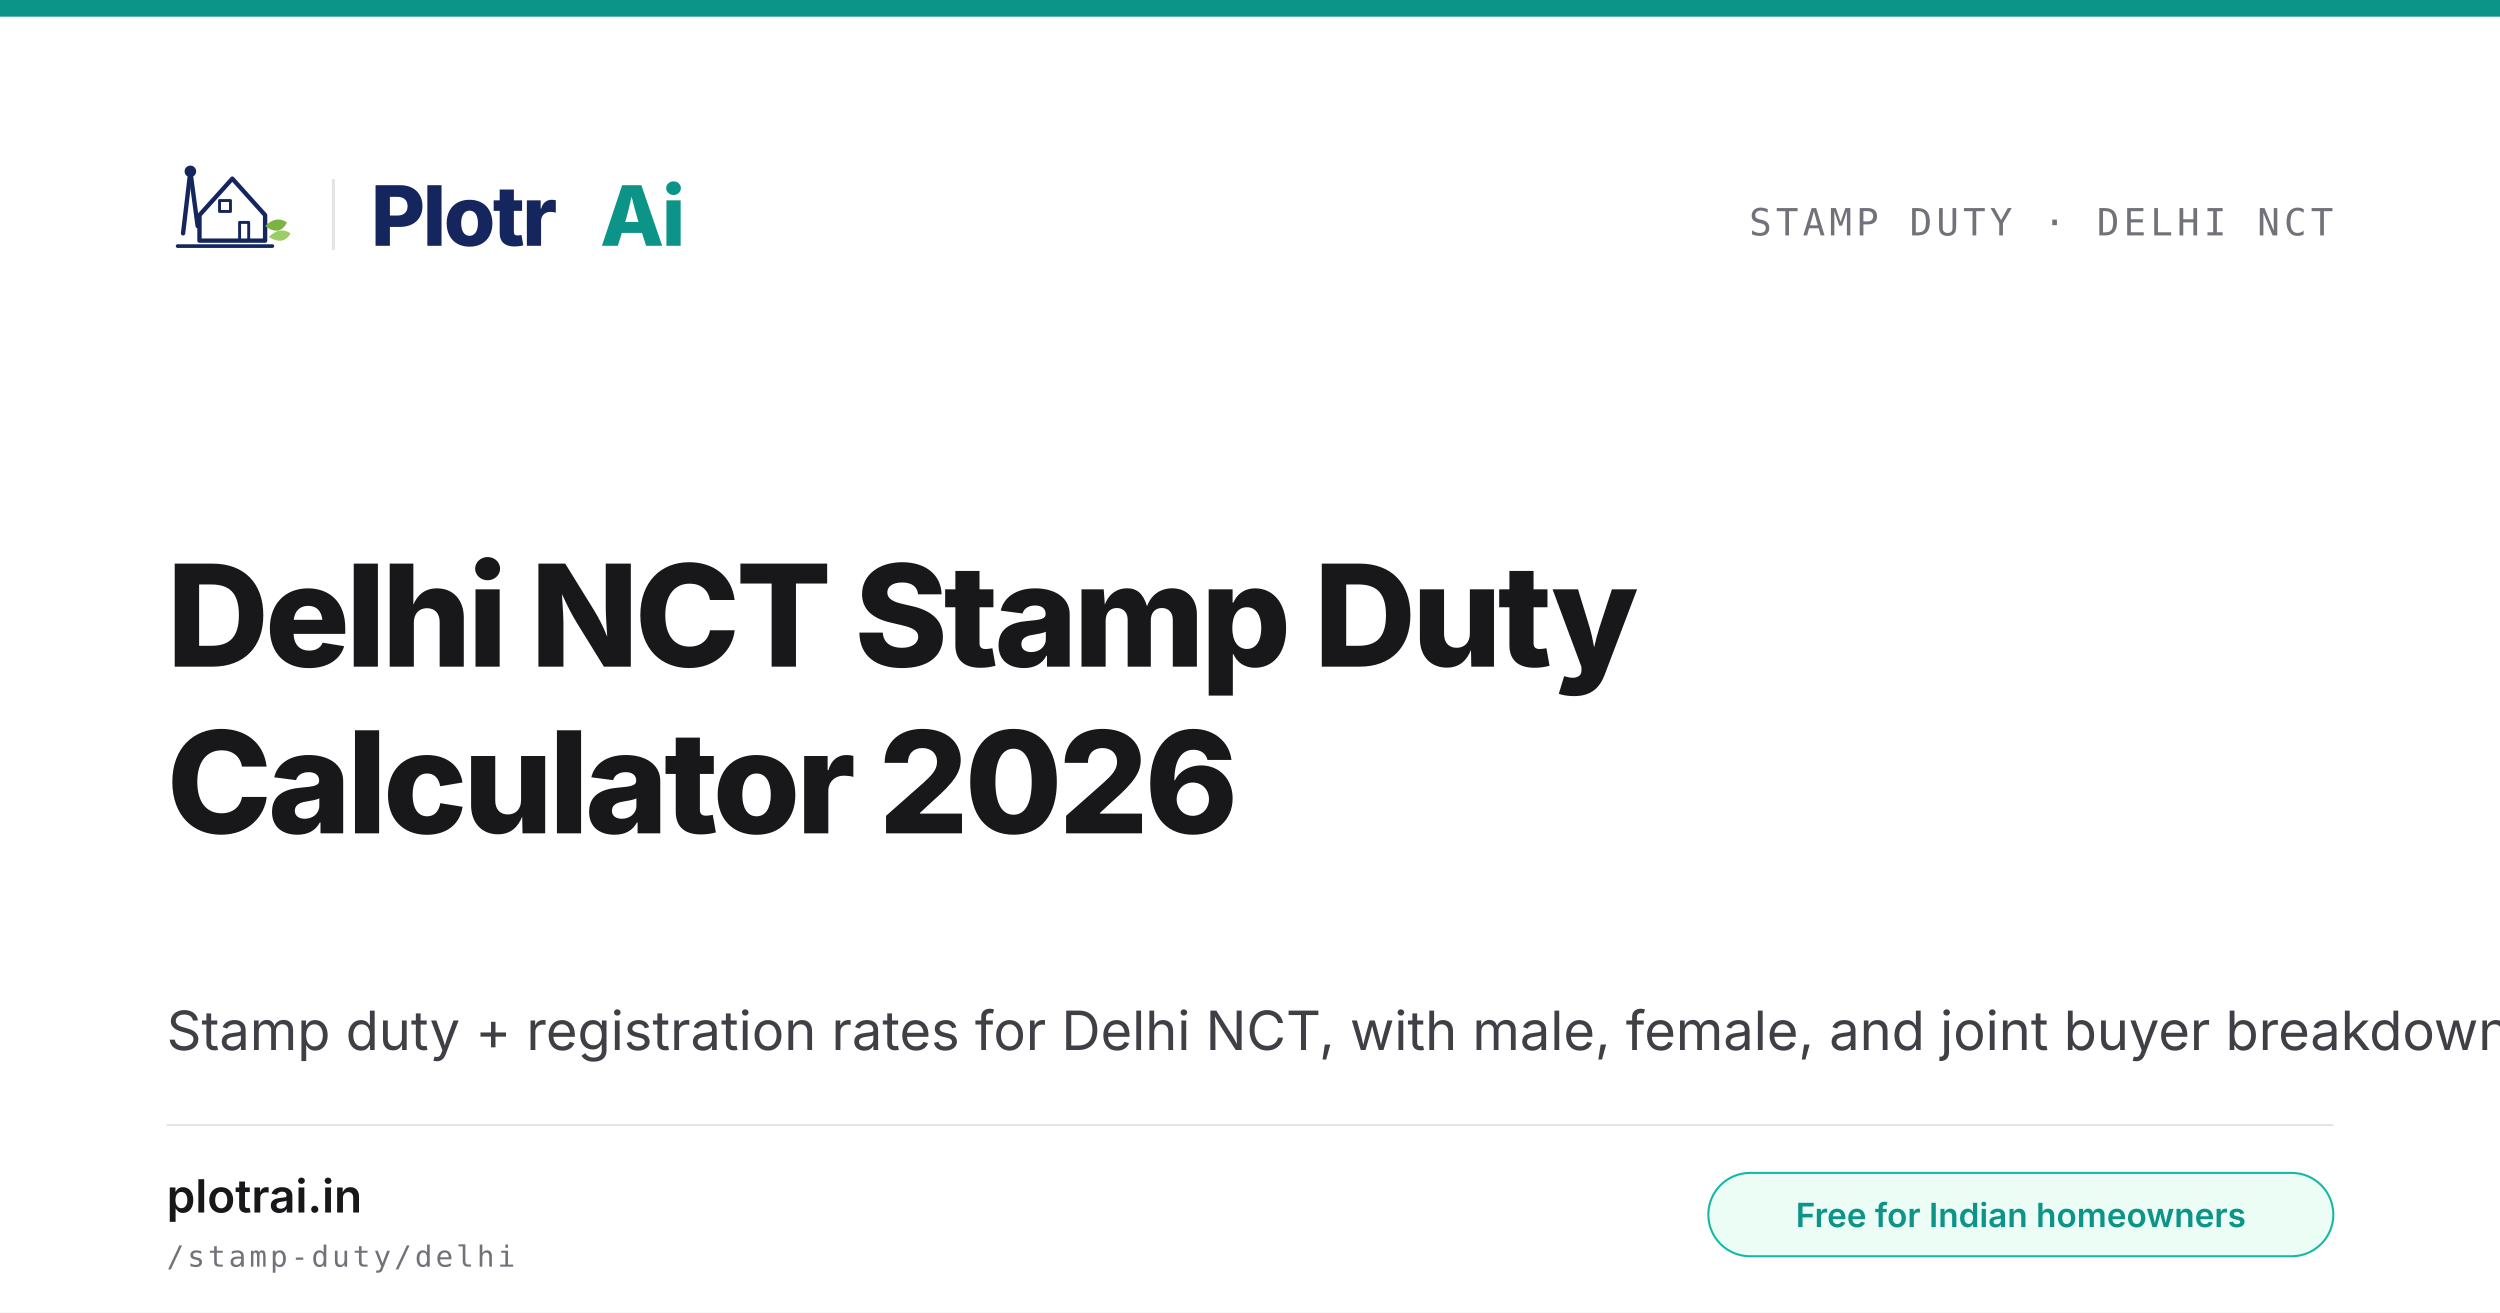
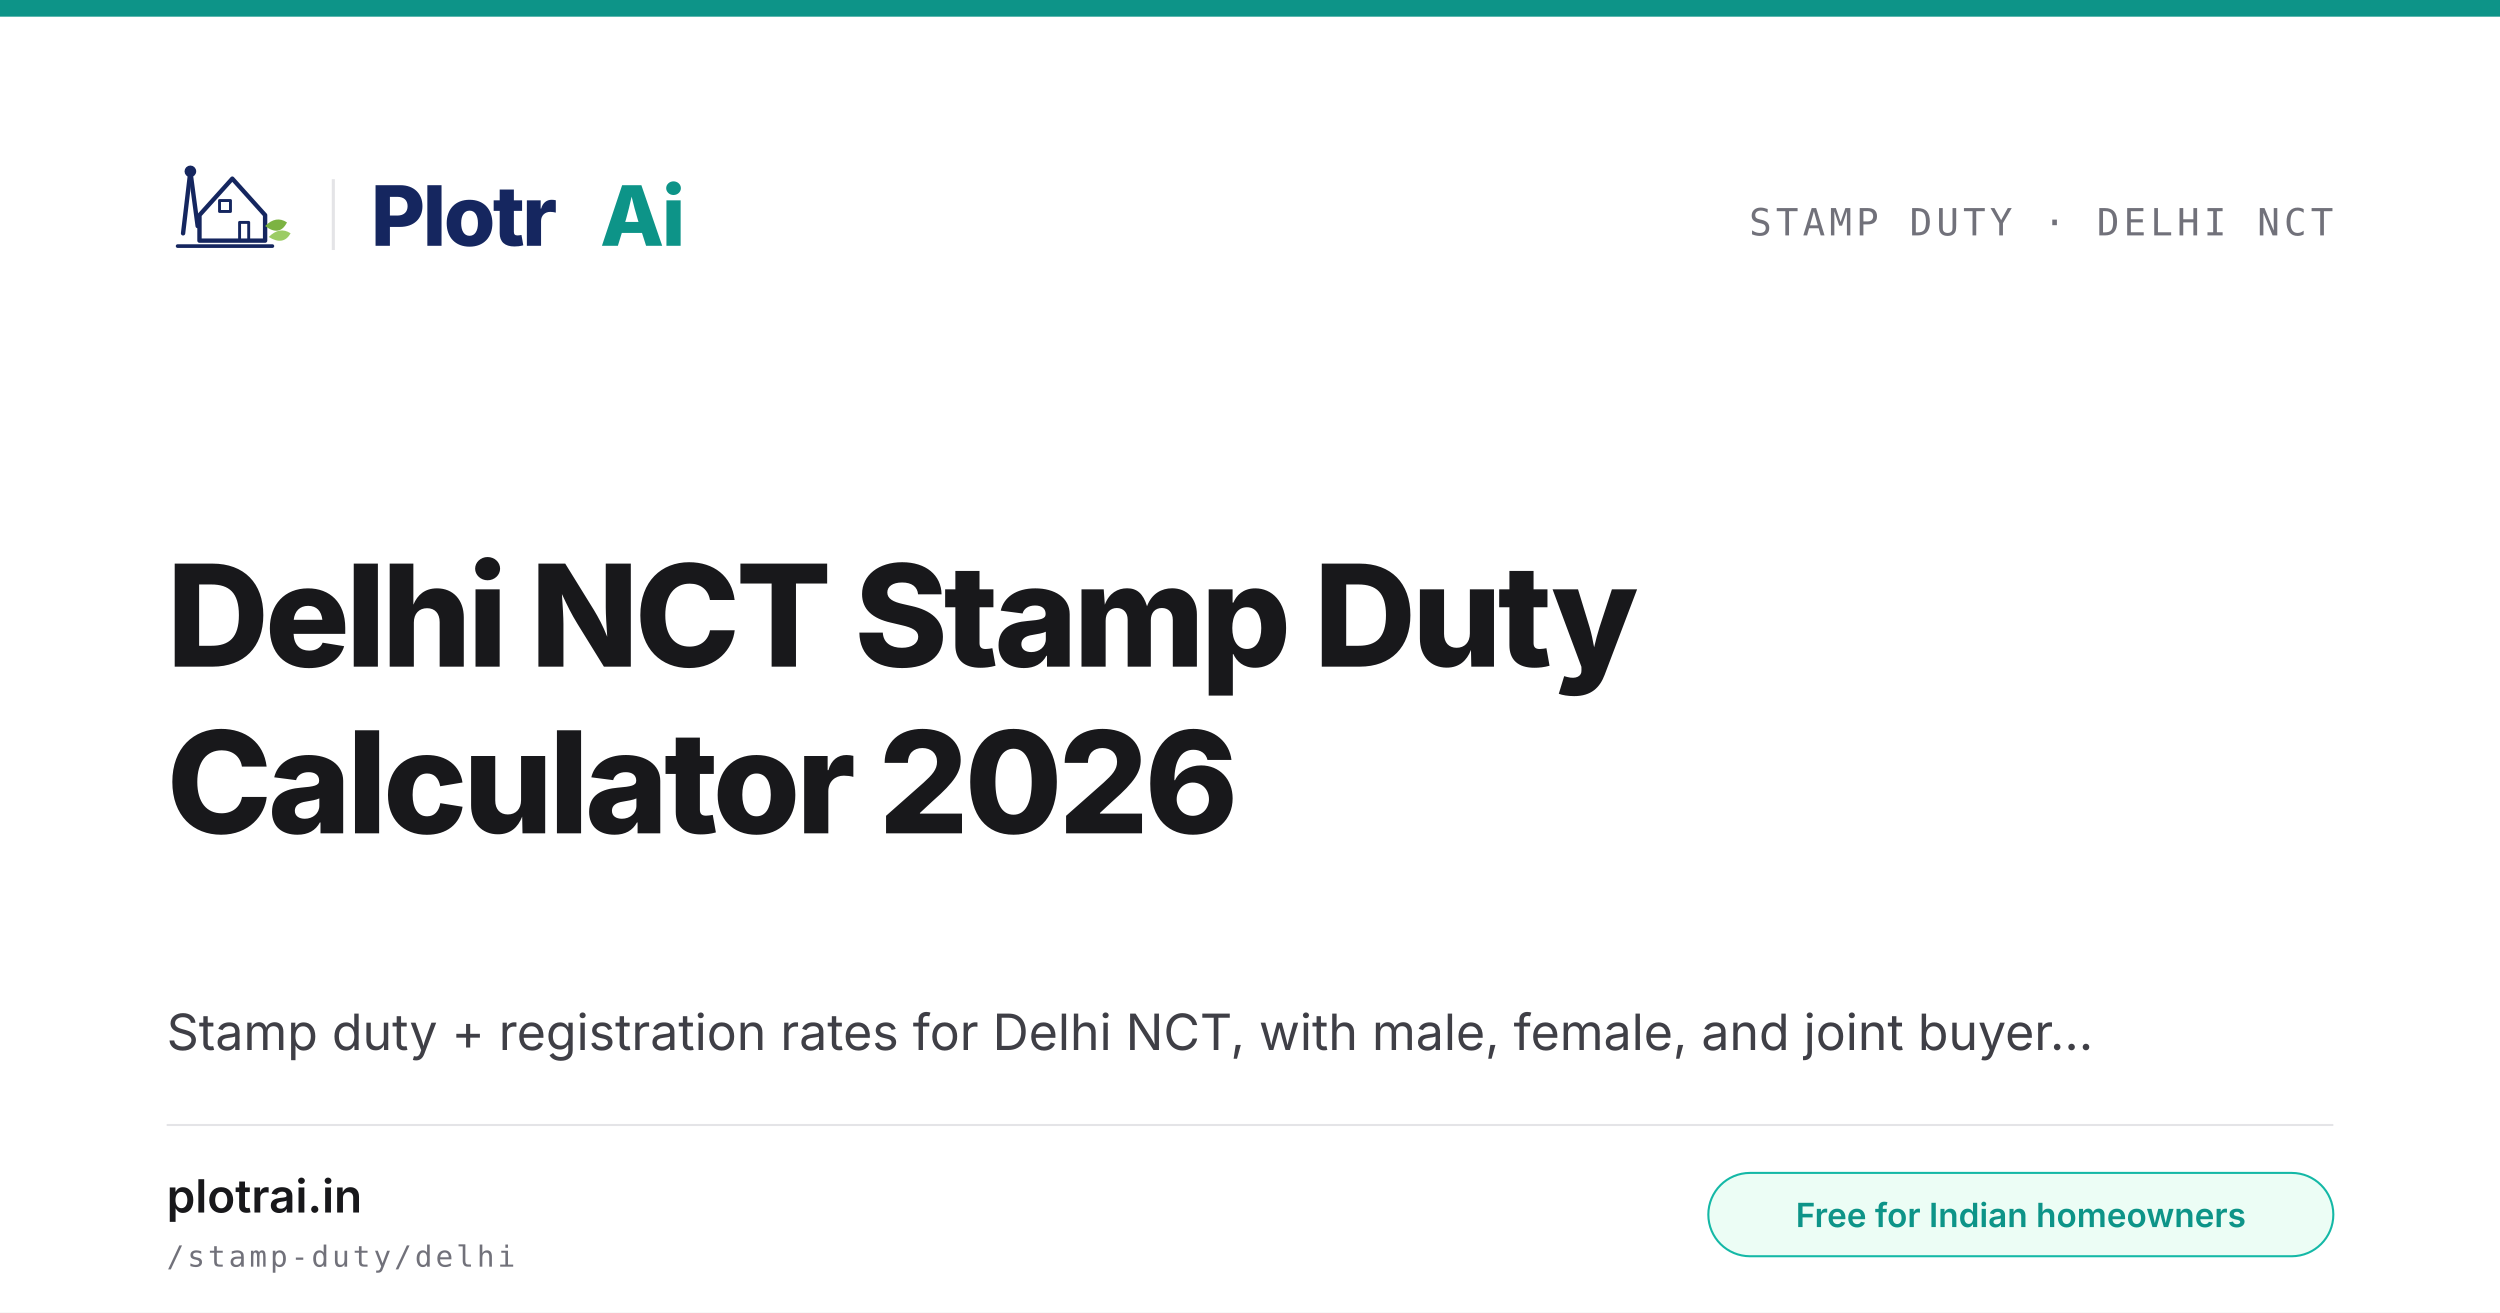
<svg xmlns="http://www.w3.org/2000/svg" width="1200" height="630" viewBox="0 0 1200 630">
  <defs>
    <style>
      .sans { font-family: 'Inter', 'Helvetica Neue', 'Helvetica', 'Arial', sans-serif; }
      .mono { font-family: 'JetBrains Mono', 'SF Mono', 'Menlo', 'Consolas', monospace; }
    </style>
  </defs>
  <rect width="1200" height="630" fill="#ffffff" />
  <rect x="0" y="0" width="1200" height="8" fill="#0d9488" />
  <g transform="translate(80, 70) scale(0.875)">
    <g stroke="#15265F" fill="none" stroke-width="2.4" stroke-linejoin="round" stroke-linecap="round">
      <circle cx="13" cy="14" r="2" fill="#15265F" />
      <line x1="13" y1="14" x2="9" y2="48" />
      <line x1="13" y1="14" x2="17" y2="44" />
      <path d="M 18 38 L 36 18 L 54 38 L 54 52 L 18 52 Z" />
      <rect x="29" y="30" width="6" height="6" stroke-width="1.6" />
      <rect x="40" y="42" width="5" height="10" stroke-width="1.6" />
      <line x1="6" y1="55" x2="58" y2="55" stroke-width="2" />
    </g>
    <path d="M 54 44 Q 60 38 66 42 Q 62 50 54 44 Z" fill="#7CB342" />
    <path d="M 56 50 Q 62 44 68 48 Q 64 55 56 50 Z" fill="#9CCC65" />
  </g>
  <line x1="160" y1="86" x2="160" y2="120" stroke="#e4e4e7" stroke-width="1.5" />
  <text x="178" y="118" class="sans" font-weight="800" font-size="40" letter-spacing="-1.2" fill="#15265F">Plotr</text>
  <text x="288" y="118" class="sans" font-weight="800" font-size="40" letter-spacing="-1.2" fill="#0d9488">Ai</text>
  <text x="1120" y="113" class="mono" text-anchor="end" font-size="18" letter-spacing="2" fill="#71717a">STAMP DUTY · DELHI NCT</text>
  <text x="80" y="320" class="sans" font-weight="800" font-size="68" letter-spacing="-2" fill="#18181b">Delhi NCT Stamp Duty</text>
  <text x="80" y="400" class="sans" font-weight="800" font-size="68" letter-spacing="-2" fill="#18181b">Calculator 2026</text>
-   <text x="80" y="504" class="sans" font-weight="400" font-size="26" fill="#3f3f46">Stamp duty + registration rates for Delhi NCT, with male, female, and joint buyer breakdowns.</text>
+   <text x="80" y="504" class="sans" font-weight="400" font-size="24" fill="#3f3f46">Stamp duty + registration rates for Delhi NCT, with male, female, and joint buyer…</text>
  <line x1="80" y1="540" x2="1120" y2="540" stroke="#e4e4e7" stroke-width="1" />
  <text x="80" y="582" class="sans" font-weight="600" font-size="22" fill="#18181b">plotrai.in</text>
  <text x="80" y="608" class="mono" font-size="14" letter-spacing="1.5" fill="#71717a">/stamp-duty/delhi</text>
  <rect x="820" y="563" width="300" height="40" rx="20" fill="#ecfdf5" stroke="#14b8a6" stroke-width="1" />
  <text x="970" y="589" class="sans" font-weight="600" font-size="16" text-anchor="middle" fill="#0d9488">Free for Indian homeowners</text>
</svg>
